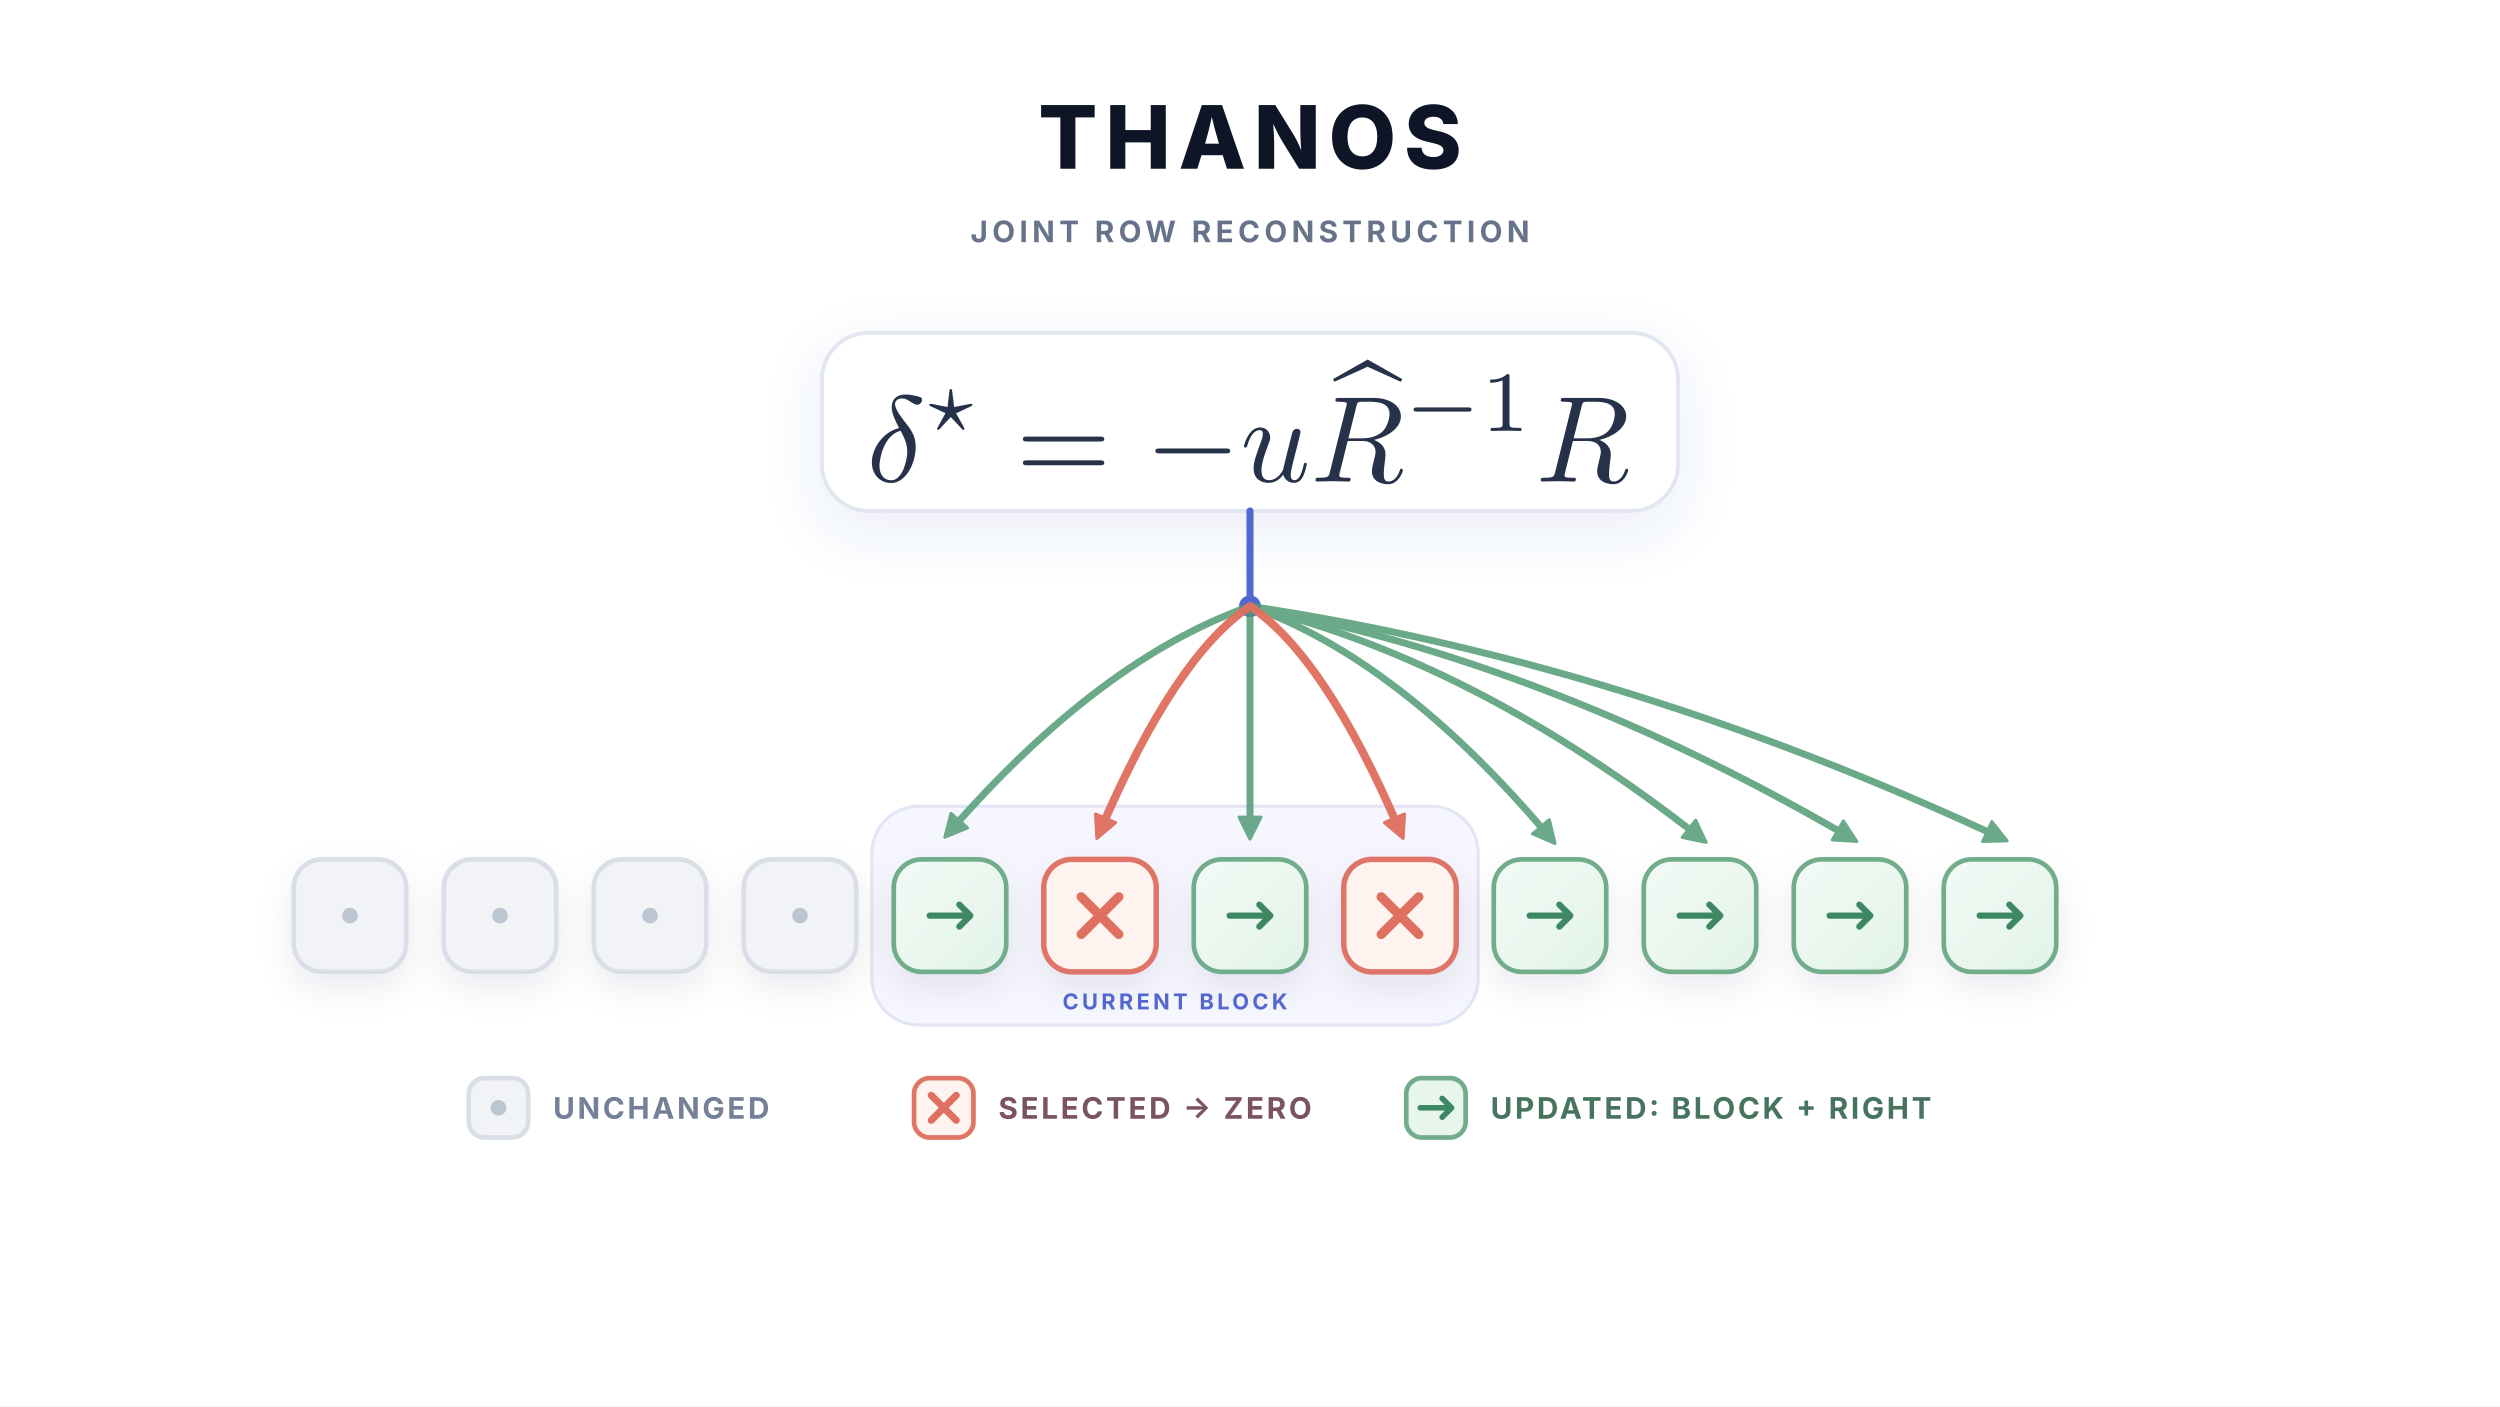
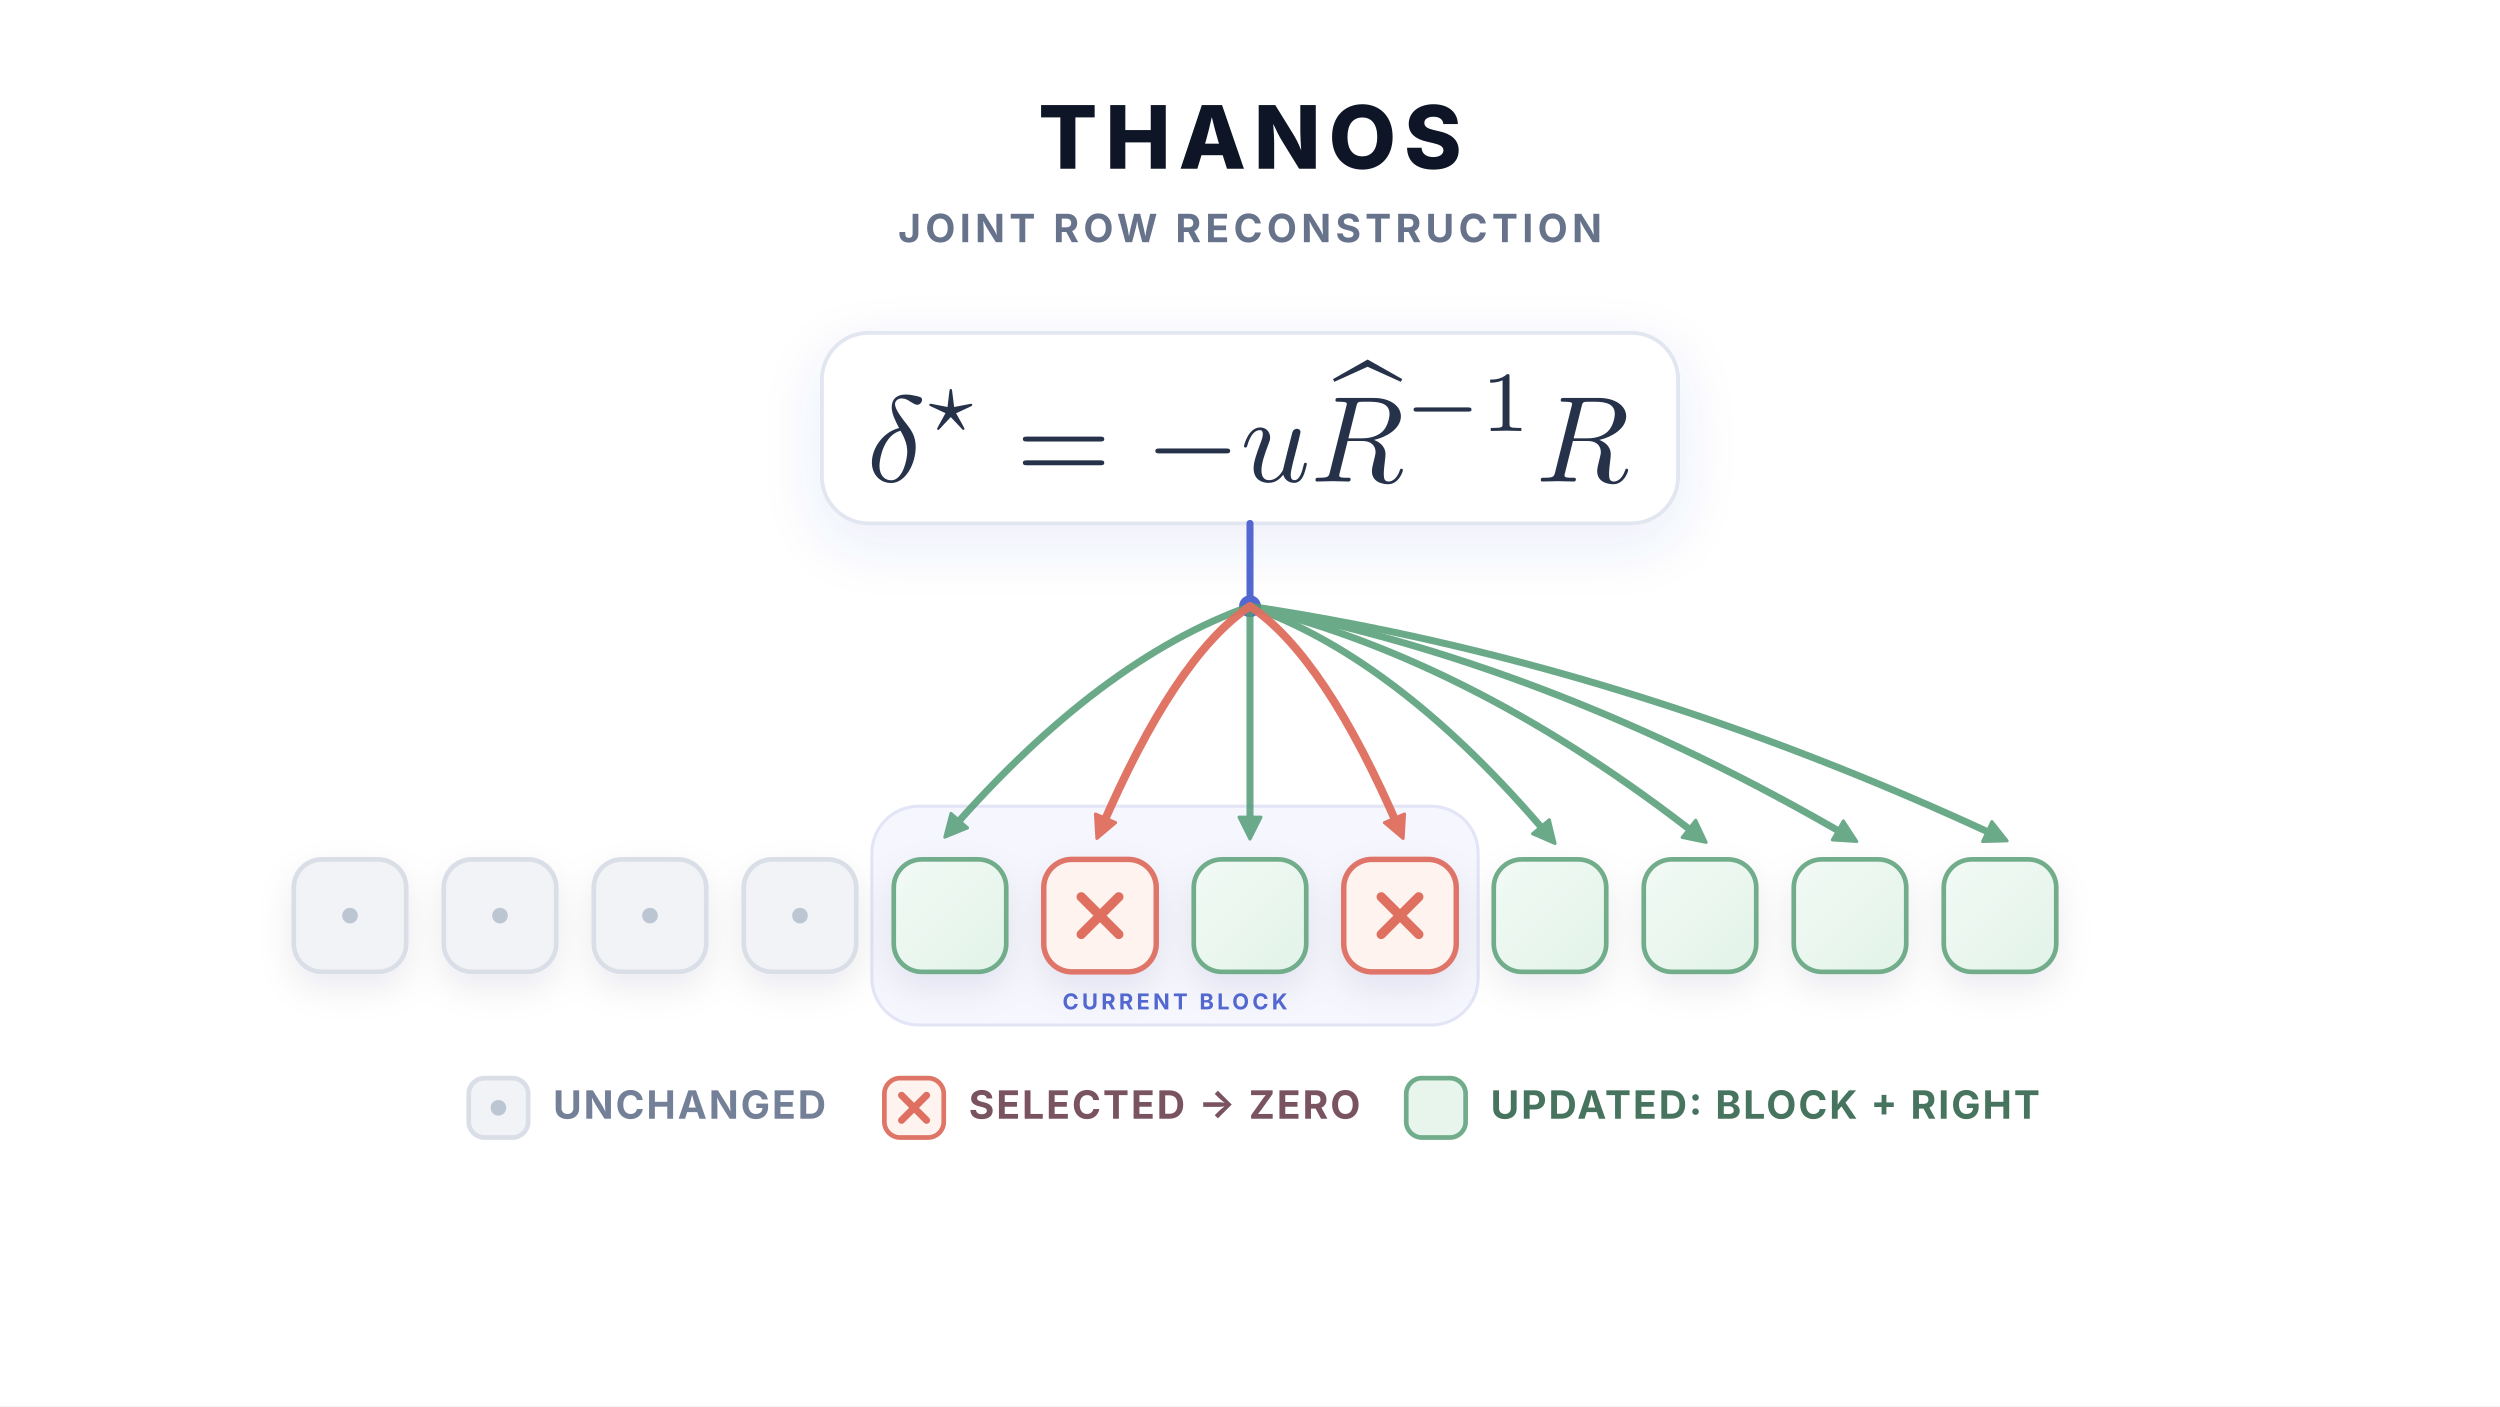
<svg xmlns="http://www.w3.org/2000/svg" width="1600" height="900" viewBox="0 0 1600 900" role="img" aria-labelledby="thanos-cover-title thanos-cover-description">
  <defs>
    <linearGradient id="updated-fill" x1="0" y1="0" x2="1" y2="1">
      <stop stop-color="#f2faf5" />
      <stop offset="1" stop-color="#e2f3e9" />
    </linearGradient>
    <filter id="formula-shadow" x="-20%" y="-35%" width="140%" height="180%" color-interpolation-filters="sRGB">
      <feDropShadow dx="0" dy="12" stdDeviation="18" flood-color="#4059ce" flood-opacity="0.10" />
    </filter>
    <filter id="row-shadow" x="-25%" y="-30%" width="150%" height="180%" color-interpolation-filters="sRGB">
      <feDropShadow dx="0" dy="9" stdDeviation="11" flood-color="#24314a" flood-opacity="0.08" />
    </filter>
    <marker id="green-arrow" viewBox="0 0 18 18" refX="11" refY="9" markerWidth="18" markerHeight="18" orient="auto" markerUnits="userSpaceOnUse">
      <path d="M2 2L16 9L2 16Z" fill="#4f9a73" stroke="#4f9a73" stroke-width="2" stroke-linejoin="round" />
    </marker>
    <marker id="red-arrow" viewBox="0 0 18 18" refX="11" refY="9" markerWidth="18" markerHeight="18" orient="auto" markerUnits="userSpaceOnUse">
      <path d="M2 2L16 9L2 16Z" fill="#df6f60" stroke="#df6f60" stroke-width="2" stroke-linejoin="round" />
    </marker>
    <g id="updated-cell">
      <rect width="72" height="72" rx="18" fill="url(#updated-fill)" stroke="#72ad8b" stroke-width="3" />
-       <path d="M23 36H49M42 29L49 36L42 43" fill="none" stroke="#3c8863" stroke-width="4" stroke-linecap="round" stroke-linejoin="round" />
    </g>
    <g id="removed-cell">
      <rect width="72" height="72" rx="18" fill="#fff3ef" stroke="#df7567" stroke-width="3.5" />
      <path d="M24 24L48 48M48 24L24 48" fill="none" stroke="#df6f60" stroke-width="6" stroke-linecap="round" />
    </g>
    <g id="unchanged-cell">
      <rect width="72" height="72" rx="18" fill="#f1f3f6" stroke="#d9dee7" stroke-width="3" />
      <circle cx="36" cy="36" r="5" fill="#bcc5d2" />
    </g>
  </defs>
  <rect width="1600" height="900" fill="#ffffff" />
  <text x="800" y="108" text-anchor="middle" font-family="Inter, ui-sans-serif, -apple-system, BlinkMacSystemFont, 'Segoe UI', sans-serif" font-size="56" font-weight="760" letter-spacing="5" fill="#0d1526">THANOS</text>
-   <text x="800" y="155" text-anchor="middle" font-family="Inter, ui-sans-serif, -apple-system, BlinkMacSystemFont, 'Segoe UI', sans-serif" font-size="19" font-weight="700" letter-spacing="2.8" fill="#66738a">JOINT ROW RECONSTRUCTION</text>
+   <text x="800" y="155" text-anchor="middle" font-family="Inter, ui-sans-serif, -apple-system, BlinkMacSystemFont, 'Segoe UI', sans-serif" font-size="25" font-weight="700" letter-spacing="2.8" fill="#66738a">JOINT ROW RECONSTRUCTION</text>
  <g filter="url(#formula-shadow)">
-     <rect x="526" y="213" width="548" height="114" rx="30" fill="#ffffff" stroke="#e2e6f1" stroke-width="2.5" />
+     <rect x="526" y="213" width="548" height="122" rx="30" fill="#ffffff" stroke="#e2e6f1" stroke-width="2.5" />
  </g>
-   <path d="M800 327V382" fill="none" stroke="#5267d0" stroke-width="4.5" stroke-linecap="round" />
+   <path d="M800 335V382" fill="none" stroke="#5267d0" stroke-width="4.5" stroke-linecap="round" />
  <circle cx="800" cy="388" r="7" fill="#5267d0" />
  <rect x="558" y="516" width="388" height="140" rx="30" fill="#f6f6ff" stroke="#e2e5f6" stroke-width="2" />
  <g fill="none" stroke="#4f9a73" stroke-width="4.5" stroke-linecap="round" opacity="0.84" marker-end="url(#green-arrow)">
    <path d="M800 388Q704 422 608 532" />
    <path d="M800 388V532" />
    <path d="M800 388Q896 422 992 536" />
    <path d="M800 388Q944 423 1088 536" />
    <path d="M800 388Q992 424 1184 536" />
    <path d="M800 388Q1040 424 1280 536" />
  </g>
  <g fill="none" stroke="#df6f60" stroke-width="5.2" stroke-linecap="round" opacity="0.96" marker-end="url(#red-arrow)">
    <path d="M800 388Q752 420 704 532" />
    <path d="M800 388Q848 420 896 532" />
  </g>
  <g filter="url(#row-shadow)">
    <use href="#unchanged-cell" x="188" y="550" />
    <use href="#unchanged-cell" x="284" y="550" />
    <use href="#unchanged-cell" x="380" y="550" />
    <use href="#unchanged-cell" x="476" y="550" />
    <use href="#updated-cell" x="572" y="550" />
    <use href="#removed-cell" x="668" y="550" />
    <use href="#updated-cell" x="764" y="550" />
    <use href="#removed-cell" x="860" y="550" />
    <use href="#updated-cell" x="956" y="550" />
    <use href="#updated-cell" x="1052" y="550" />
    <use href="#updated-cell" x="1148" y="550" />
    <use href="#updated-cell" x="1244" y="550" />
  </g>
  <text x="752" y="646" text-anchor="middle" font-family="Inter, ui-sans-serif, -apple-system, BlinkMacSystemFont, 'Segoe UI', sans-serif" font-size="14" font-weight="700" letter-spacing="2.1" fill="#5267d0">CURRENT BLOCK</text>
-   <g font-family="Inter, ui-sans-serif, -apple-system, BlinkMacSystemFont, 'Segoe UI', sans-serif" font-size="19" font-weight="700" letter-spacing="1.7">
+   <g font-family="Inter, ui-sans-serif, -apple-system, BlinkMacSystemFont, 'Segoe UI', sans-serif" font-size="25" font-weight="700" letter-spacing="1.3">
    <rect x="300" y="690" width="38" height="38" rx="10" fill="#f1f3f6" stroke="#d9dee7" stroke-width="3" />
    <circle cx="319" cy="709" r="5" fill="#bcc5d2" />
    <text x="354" y="716" fill="#748097">UNCHANGED</text>
-     <rect x="585" y="690" width="38" height="38" rx="10" fill="#fff3ef" stroke="#df7567" stroke-width="3" />
-     <path d="M596 701L612 717M612 701L596 717" fill="none" stroke="#df6f60" stroke-width="4.5" stroke-linecap="round" />
-     <text x="639" y="716" fill="#7a5360">SELECTED → ZERO</text>
+     <rect x="566" y="690" width="38" height="38" rx="10" fill="#fff3ef" stroke="#df7567" stroke-width="3" />
+     <path d="M577 701L593 717M593 701L577 717" fill="none" stroke="#df6f60" stroke-width="4.5" stroke-linecap="round" />
+     <text x="620" y="716" fill="#7a5360">SELECTED → ZERO</text>
    <rect x="900" y="690" width="38" height="38" rx="10" fill="#e8f5ed" stroke="#72ad8b" stroke-width="3" />
-     <path d="M909 709H929M923 703L929 709L923 715" fill="none" stroke="#3c8863" stroke-width="3.6" stroke-linecap="round" stroke-linejoin="round" />
    <text x="954" y="716" fill="#47745e">UPDATED: BLOCK + RIGHT</text>
  </g>
  <svg x="558" y="229" width="484" height="82" viewBox="-71.582 -72.217 61.561 10.15" preserveAspectRatio="xMidYMid meet" aria-label="delta star equals negative u times R hat inverse times R">
    <defs>
      <path id="thanos-minus" d="M6.565-2.291C6.735-2.291 6.914-2.291 6.914-2.491S6.735-2.69 6.565-2.69H1.176C1.006-2.69 .827-2.69 .827-2.491S1.006-2.291 1.176-2.291H6.565Z" />
      <path id="thanos-one" d="M2.336-4.435C2.336-4.624 2.322-4.631 2.127-4.631C1.681-4.191 1.046-4.184 .76-4.184V-3.933C.928-3.933 1.388-3.933 1.771-4.129V-.572C1.771-.342 1.771-.251 1.074-.251H.809V0C.934-.007 1.792-.028 2.05-.028C2.267-.028 3.145-.007 3.299 0V-.251H3.034C2.336-.251 2.336-.342 2.336-.572V-4.435Z" />
      <path id="thanos-equals" d="M6.844-3.258C6.994-3.258 7.183-3.258 7.183-3.457S6.994-3.656 6.854-3.656H.887C.747-3.656 .558-3.656 .558-3.457S.747-3.258 .897-3.258H6.844ZM6.854-1.325C6.994-1.325 7.183-1.325 7.183-1.524S6.994-1.724 6.844-1.724H.897C.747-1.724 .558-1.724 .558-1.524S.747-1.325 .887-1.325H6.854Z" />
      <path id="thanos-supminus" d="M5.189-1.576C5.3-1.576 5.467-1.576 5.467-1.743C5.467-1.918 5.307-1.918 5.189-1.918H1.032C.921-1.918 .753-1.918 .753-1.75C.753-1.576 .914-1.576 1.032-1.576H5.189Z" />
      <path id="thanos-star" d="M3.661-2.001C3.787-2.057 3.787-2.099 3.787-2.127C3.787-2.19 3.724-2.218 3.689-2.218S2.497-1.995 2.308-1.953L2.148-3.243C2.134-3.34 2.12-3.424 2.036-3.424C1.967-3.424 1.939-3.361 1.925-3.25L1.771-1.953L.488-2.204C.404-2.218 .391-2.218 .384-2.218C.349-2.218 .286-2.19 .286-2.127C.286-2.099 .3-2.078 .321-2.05C.349-2.029 1.451-1.52 1.604-1.451L.969-.293C.921-.209 .921-.195 .921-.181C.921-.133 .962-.084 1.011-.084C1.074-.084 1.22-.251 1.492-.558C1.667-.753 1.855-.941 2.036-1.13C2.378-.781 2.873-.23 2.957-.153C3.013-.098 3.02-.084 3.062-.084C3.11-.084 3.152-.133 3.152-.181C3.152-.209 3.068-.363 3.02-.453L2.469-1.444L3.661-2.001Z" />
      <path id="thanos-hat" d="M2.76-6.824L5.469-5.599L5.589-5.818L2.77-7.412L-.05-5.818L.06-5.599L2.76-6.824Z" />
      <path id="thanos-delta" d="M2.63-4.354C1.385-4.055 .418-2.76 .418-1.554C.418-.598 1.056 .12 1.993 .12C3.158 .12 3.985-1.445 3.985-2.819C3.985-3.726 3.587-4.224 3.248-4.672C2.889-5.121 2.301-5.868 2.301-6.306C2.301-6.526 2.501-6.765 2.849-6.765C3.148-6.765 3.347-6.635 3.557-6.496C3.756-6.376 3.955-6.247 4.105-6.247C4.354-6.247 4.503-6.486 4.503-6.645C4.503-6.864 4.344-6.894 3.985-6.974C3.467-7.083 3.328-7.083 3.168-7.083C2.391-7.083 2.032-6.655 2.032-6.057C2.032-5.519 2.321-4.961 2.63-4.354ZM2.75-4.134C2.999-3.676 3.298-3.138 3.298-2.421C3.298-1.763 2.919-.1 1.993-.1C1.445-.1 1.036-.518 1.036-1.275C1.036-1.903 1.405-3.776 2.75-4.134Z" />
      <path id="thanos-R" d="M3.736-6.117C3.796-6.356 3.826-6.456 4.015-6.486C4.105-6.496 4.423-6.496 4.623-6.496C5.33-6.496 6.436-6.496 6.436-5.509C6.436-5.171 6.276-4.483 5.888-4.095C5.629-3.836 5.101-3.517 4.204-3.517H3.088L3.736-6.117ZM5.171-3.387C6.177-3.606 7.362-4.304 7.362-5.31C7.362-6.167 6.466-6.804 5.161-6.804H2.321C2.122-6.804 2.032-6.804 2.032-6.605C2.032-6.496 2.122-6.496 2.311-6.496C2.331-6.496 2.521-6.496 2.69-6.476C2.869-6.456 2.959-6.446 2.959-6.316C2.959-6.276 2.949-6.247 2.919-6.127L1.584-.777C1.484-.389 1.465-.309 .677-.309C.498-.309 .408-.309 .408-.11C.408 0 .528 0 .548 0C.827 0 1.524-.03 1.803-.03S2.79 0 3.068 0C3.148 0 3.268 0 3.268-.199C3.268-.309 3.178-.309 2.989-.309C2.62-.309 2.341-.309 2.341-.488C2.341-.548 2.361-.598 2.371-.658L3.029-3.298H4.214C5.121-3.298 5.3-2.74 5.3-2.391C5.3-2.242 5.22-1.933 5.161-1.704C5.091-1.425 5.001-1.056 5.001-.857C5.001 .219 6.197 .219 6.326 .219C7.173 .219 7.522-.787 7.522-.927C7.522-1.046 7.412-1.046 7.402-1.046C7.313-1.046 7.293-.976 7.273-.907C7.024-.169 6.595 0 6.366 0C6.037 0 5.968-.219 5.968-.608C5.968-.917 6.027-1.425 6.067-1.743C6.087-1.883 6.107-2.072 6.107-2.212C6.107-2.979 5.44-3.288 5.171-3.387Z" />
      <path id="thanos-u" d="M3.487-.558C3.597-.149 3.945 .11 4.374 .11C4.722 .11 4.951-.12 5.111-.438C5.28-.797 5.41-1.405 5.41-1.425C5.41-1.524 5.32-1.524 5.29-1.524C5.191-1.524 5.181-1.484 5.151-1.345C5.011-.787 4.822-.11 4.403-.11C4.194-.11 4.095-.239 4.095-.568C4.095-.787 4.214-1.255 4.294-1.604L4.573-2.68C4.603-2.829 4.702-3.208 4.742-3.357C4.792-3.587 4.892-3.965 4.892-4.025C4.892-4.204 4.752-4.294 4.603-4.294C4.553-4.294 4.294-4.284 4.214-3.945C4.025-3.218 3.587-1.474 3.467-.946C3.457-.907 3.059-.11 2.331-.11C1.813-.11 1.714-.558 1.714-.927C1.714-1.484 1.993-2.271 2.252-2.959C2.371-3.258 2.421-3.397 2.421-3.587C2.421-4.035 2.102-4.403 1.604-4.403C.658-4.403 .289-2.959 .289-2.869C.289-2.77 .389-2.77 .408-2.77C.508-2.77 .518-2.79 .568-2.949C.817-3.816 1.196-4.184 1.574-4.184C1.664-4.184 1.823-4.174 1.823-3.856C1.823-3.616 1.714-3.328 1.654-3.178C1.285-2.192 1.076-1.574 1.076-1.086C1.076-.139 1.763 .11 2.301 .11C2.959 .11 3.318-.339 3.487-.558Z" />
    </defs>
    <g fill="#26324a">
      <use x="-72" y="-62.286" href="#thanos-delta" />
      <use x="-67.195" y="-66.4" href="#thanos-star" />
      <use x="-59.848" y="-62.286" href="#thanos-equals" />
      <use x="-49.332" y="-62.286" href="#thanos-minus" />
      <use x="-41.583" y="-62.286" href="#thanos-u" />
      <use x="-33.996" y="-64.805" href="#thanos-hat" />
      <use x="-35.88" y="-62.286" href="#thanos-R" />
      <use x="-28.238" y="-66.4" href="#thanos-supminus" />
      <use x="-22.012" y="-66.4" href="#thanos-one" />
      <use x="-17.542" y="-62.286" href="#thanos-R" />
    </g>
  </svg>
</svg>
